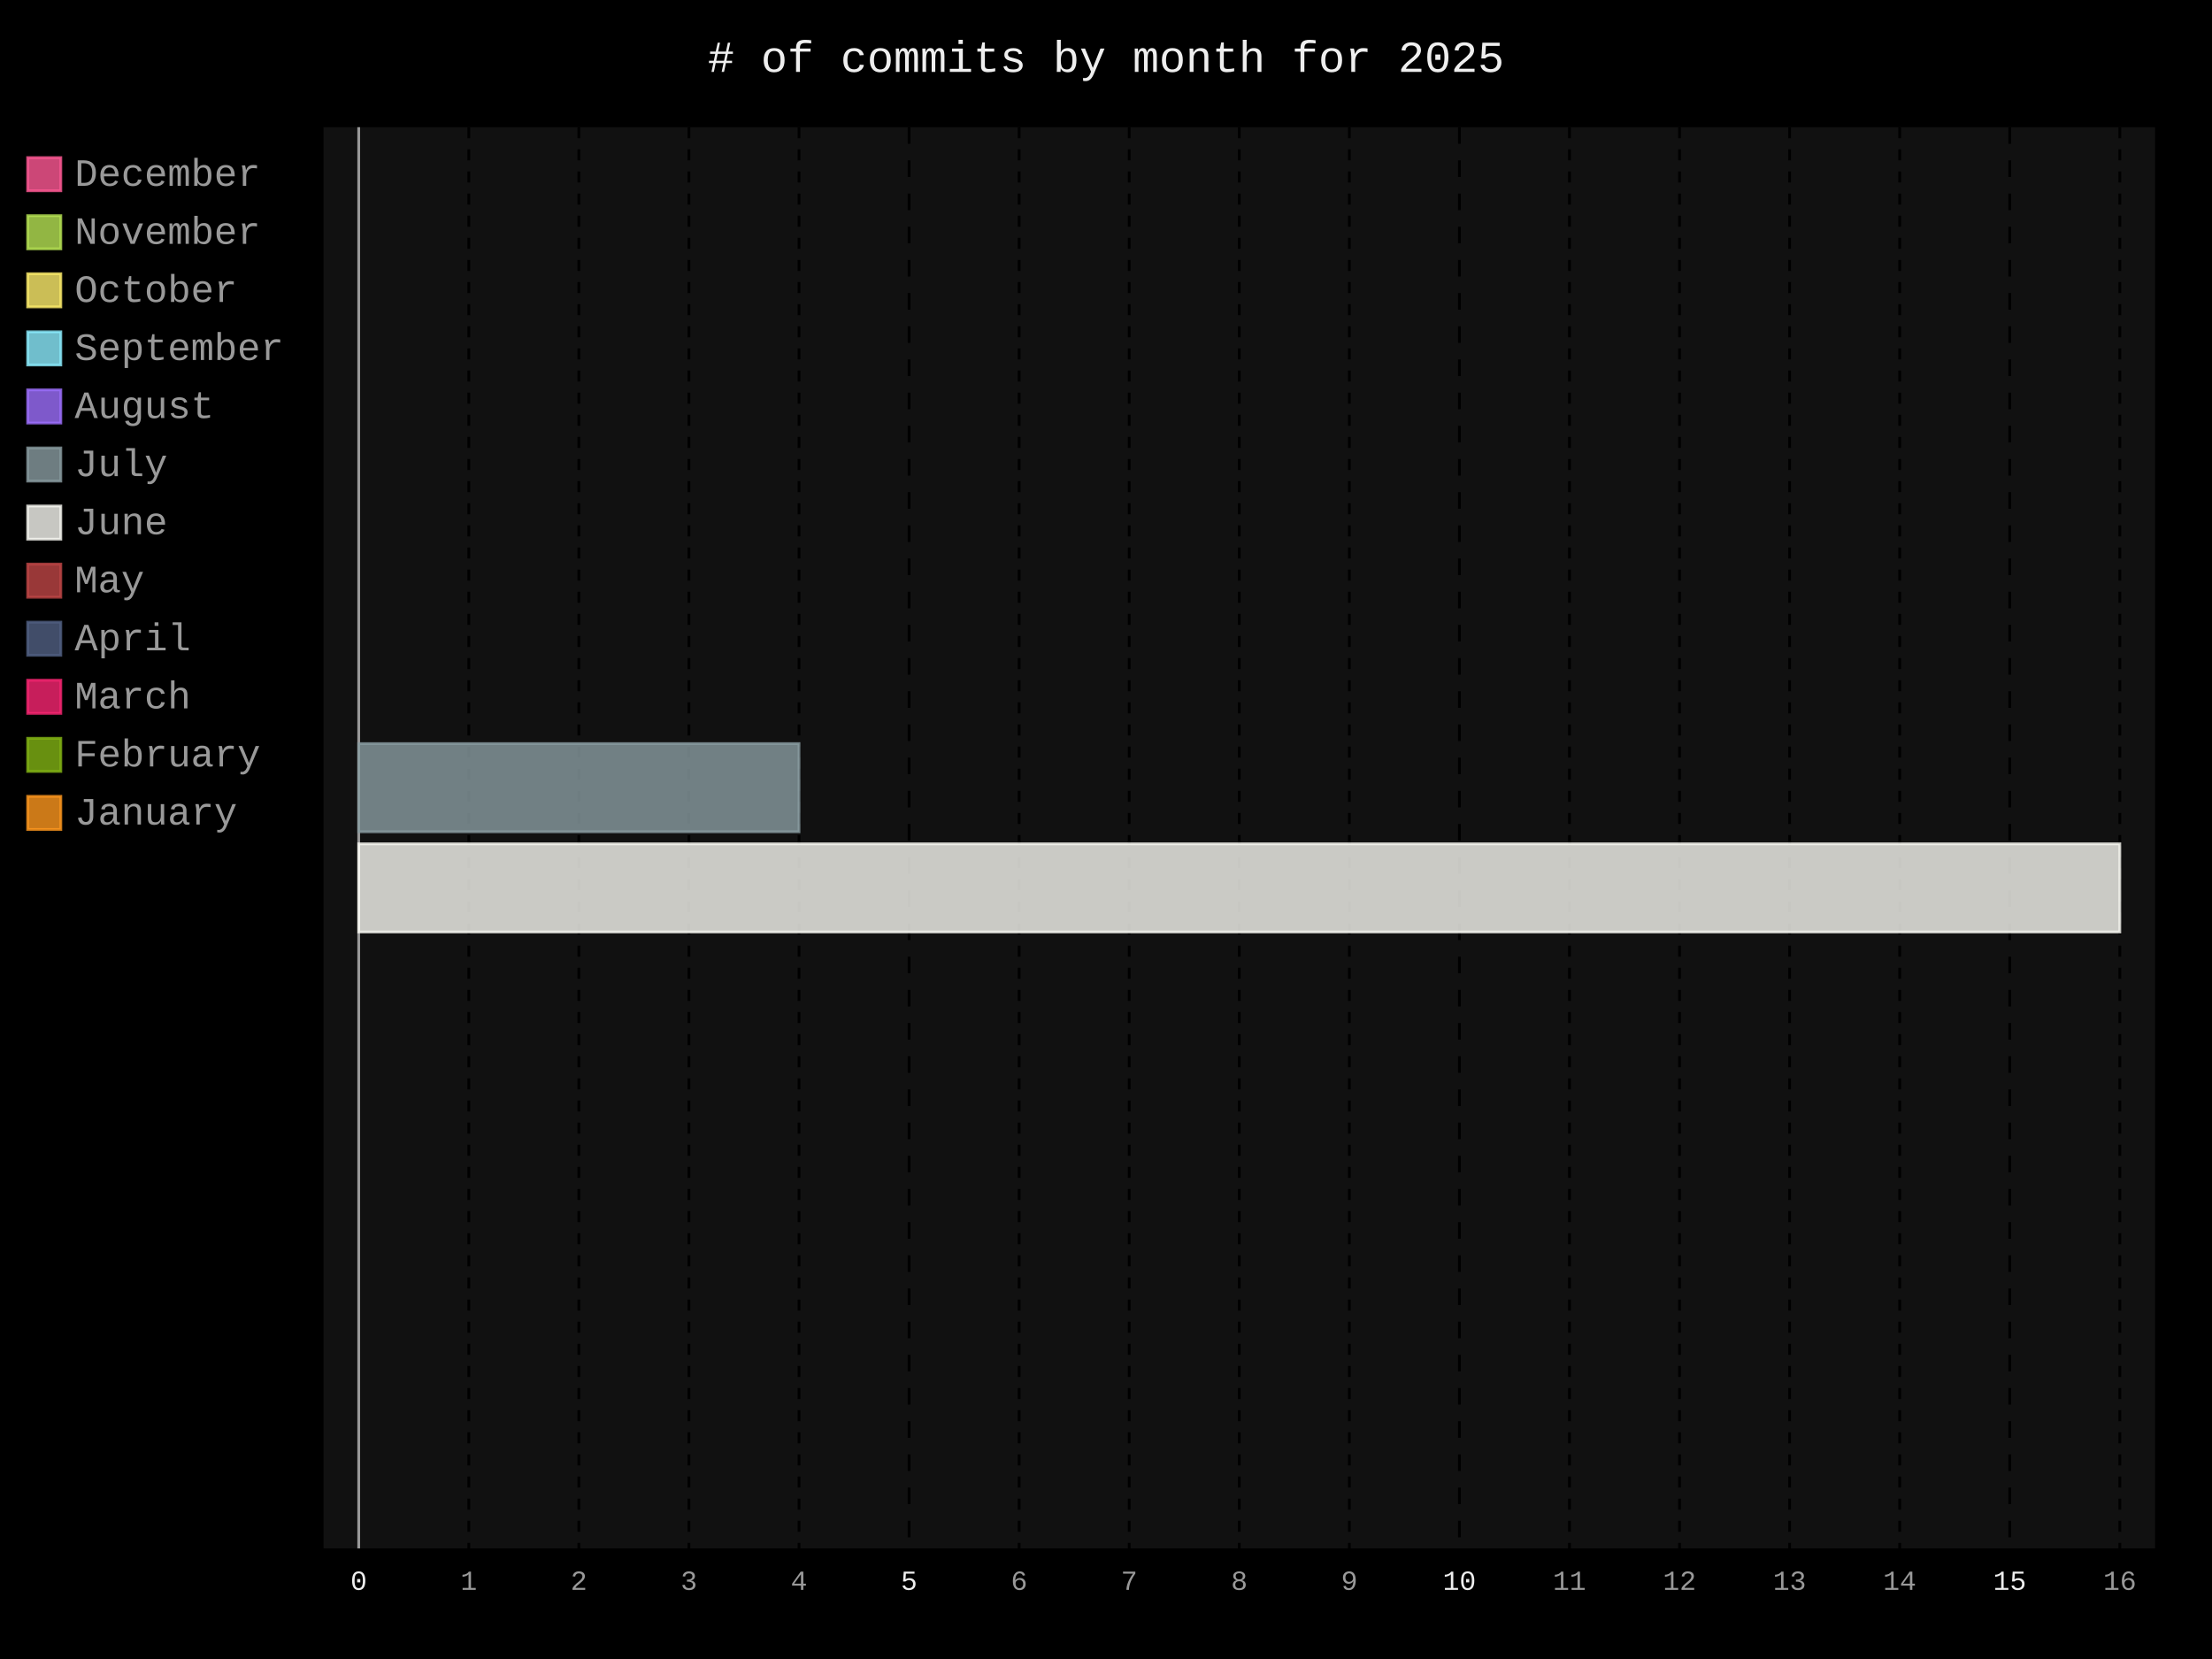
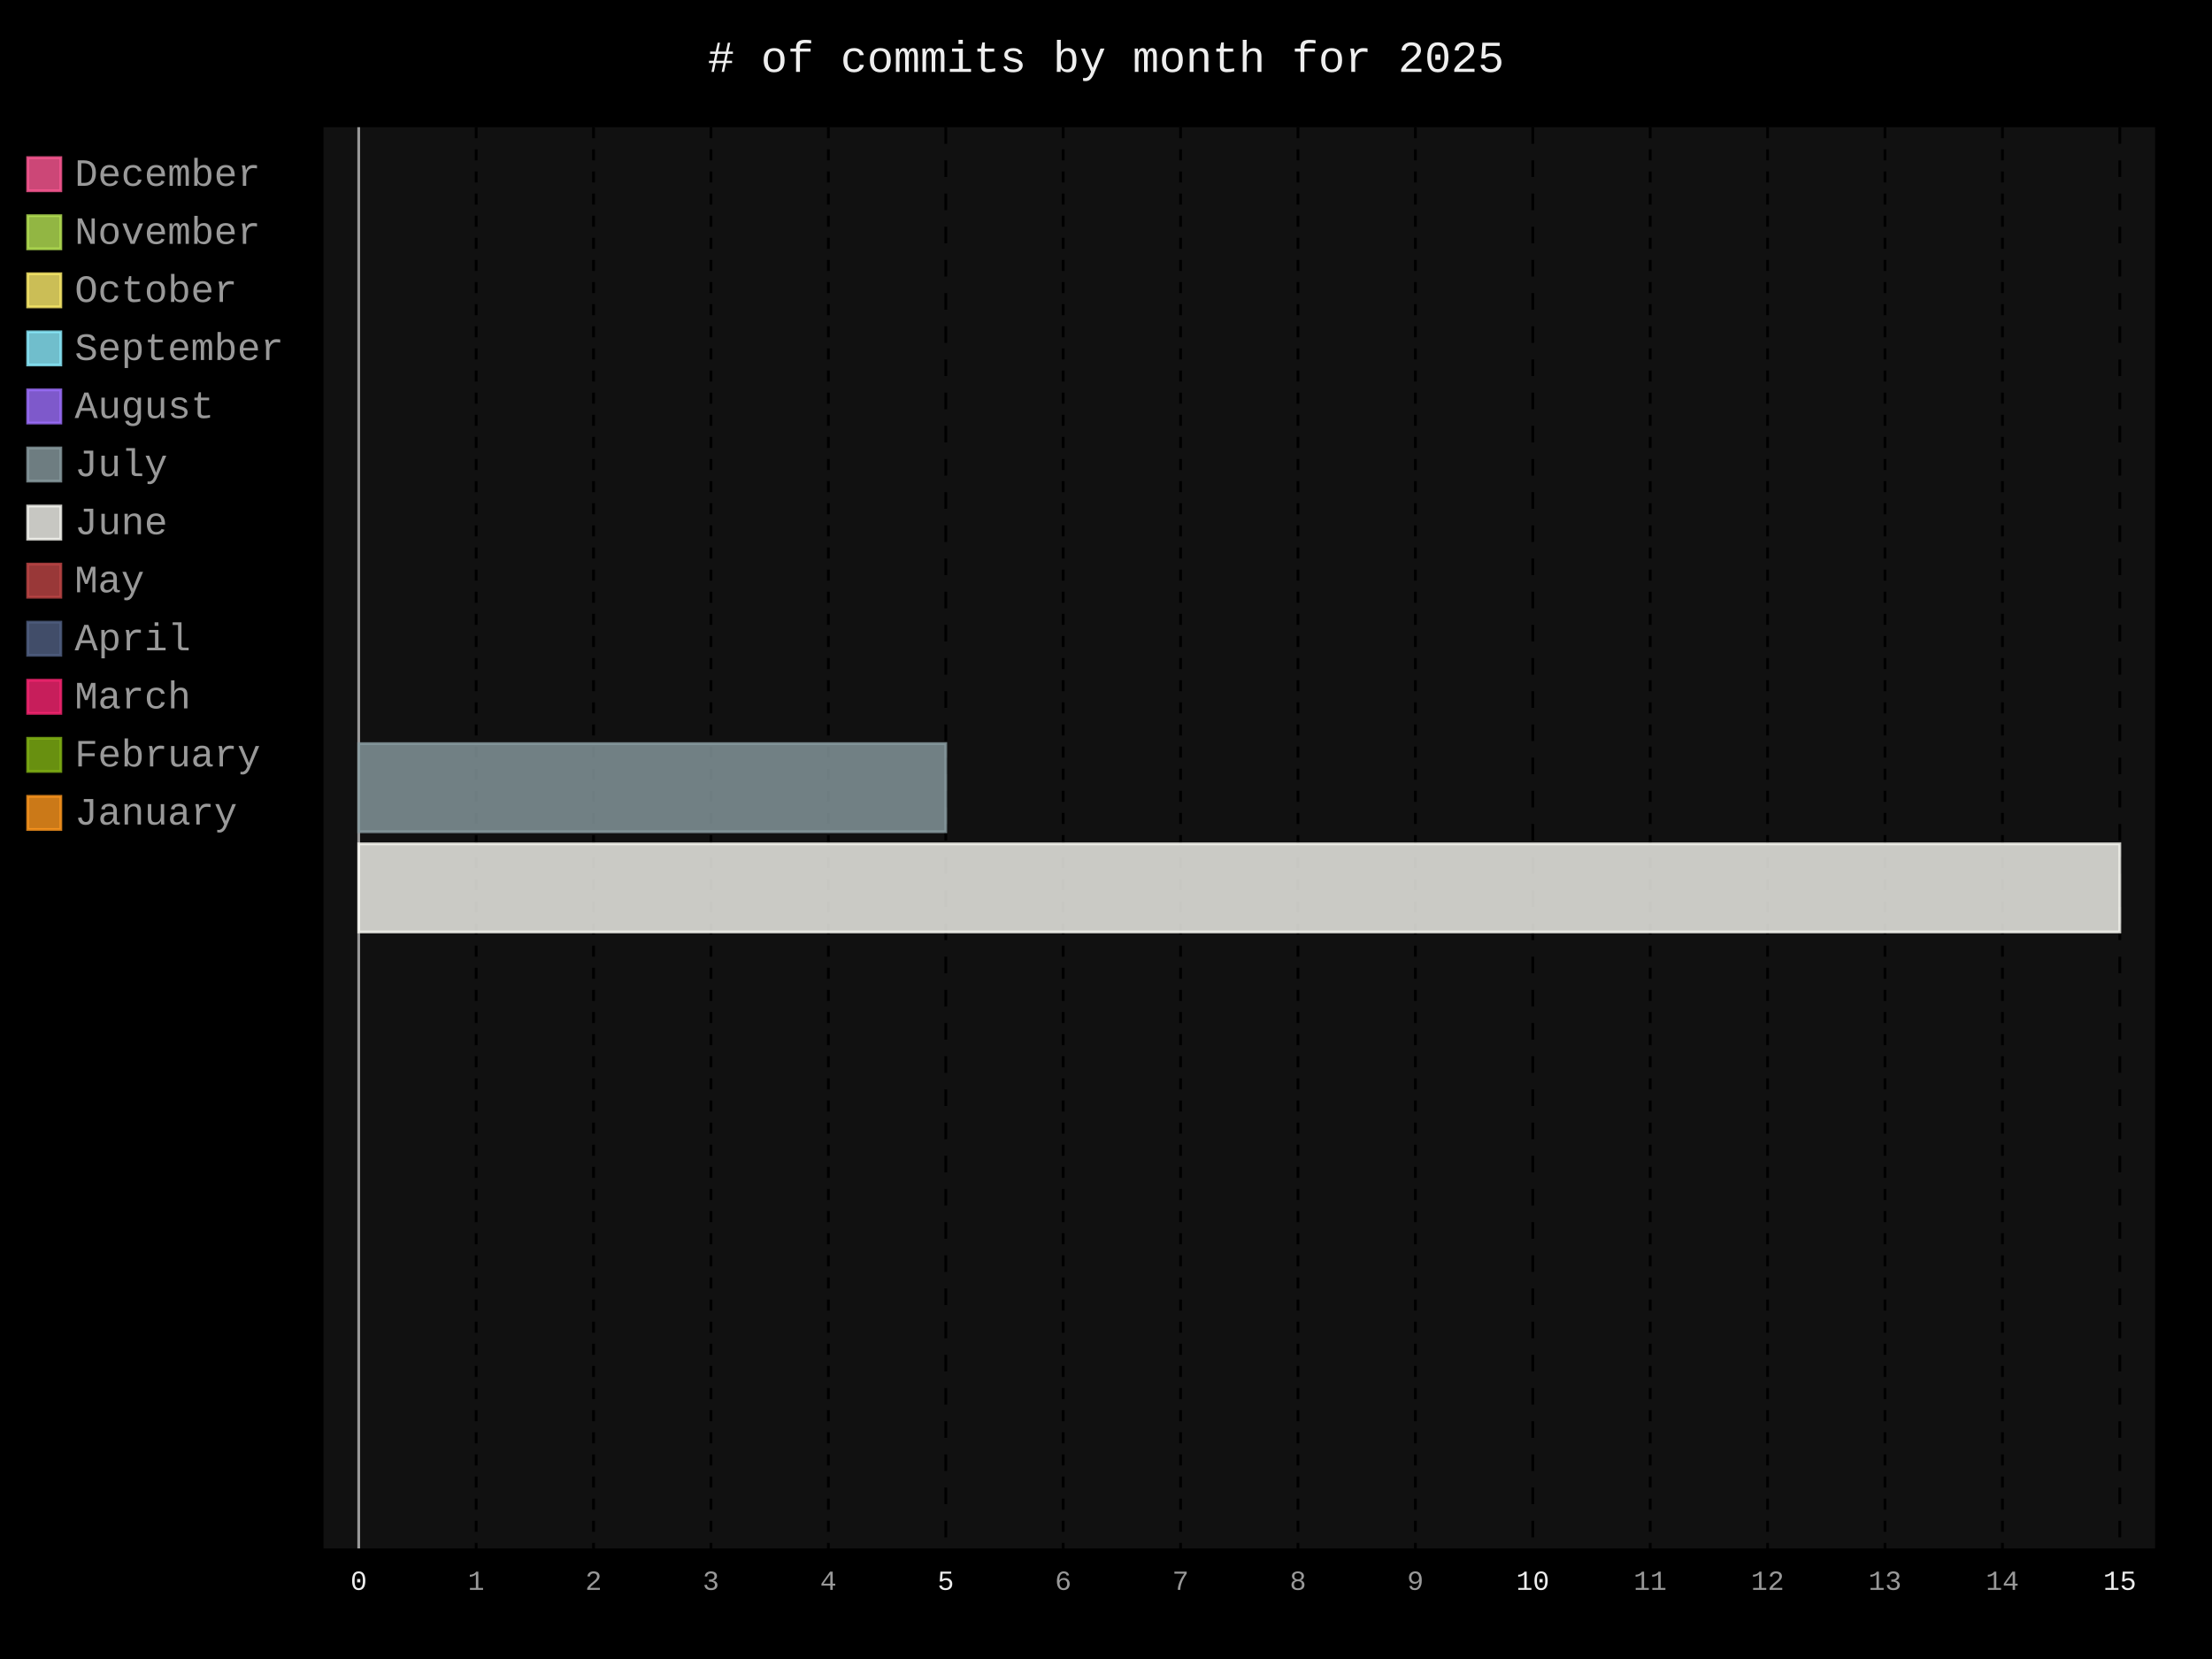
- <svg xmlns="http://www.w3.org/2000/svg" id="chart-3bc01453-2972-441e-bc86-f0f70f1579f7" class="pygal-chart" viewBox="0 0 800 600">
+ <svg xmlns="http://www.w3.org/2000/svg" id="chart-01e55a0f-a50c-4c91-92d9-e889b535836d" class="pygal-chart" viewBox="0 0 800 600">
  <defs>
-     <style type="text/css">#chart-3bc01453-2972-441e-bc86-f0f70f1579f7{-webkit-user-select:none;-webkit-font-smoothing:antialiased;font-family:Consolas,"Liberation Mono",Menlo,Courier,monospace}#chart-3bc01453-2972-441e-bc86-f0f70f1579f7 .title{font-family:Consolas,"Liberation Mono",Menlo,Courier,monospace;font-size:16px}#chart-3bc01453-2972-441e-bc86-f0f70f1579f7 .legends .legend text{font-family:Consolas,"Liberation Mono",Menlo,Courier,monospace;font-size:14px}#chart-3bc01453-2972-441e-bc86-f0f70f1579f7 .axis text{font-family:Consolas,"Liberation Mono",Menlo,Courier,monospace;font-size:10px}#chart-3bc01453-2972-441e-bc86-f0f70f1579f7 .axis text.major{font-family:Consolas,"Liberation Mono",Menlo,Courier,monospace;font-size:10px}#chart-3bc01453-2972-441e-bc86-f0f70f1579f7 .text-overlay text.value{font-family:Consolas,"Liberation Mono",Menlo,Courier,monospace;font-size:16px}#chart-3bc01453-2972-441e-bc86-f0f70f1579f7 .text-overlay text.label{font-family:Consolas,"Liberation Mono",Menlo,Courier,monospace;font-size:10px}#chart-3bc01453-2972-441e-bc86-f0f70f1579f7 .tooltip{font-family:Consolas,"Liberation Mono",Menlo,Courier,monospace;font-size:14px}#chart-3bc01453-2972-441e-bc86-f0f70f1579f7 text.no_data{font-family:Consolas,"Liberation Mono",Menlo,Courier,monospace;font-size:64px}
- #chart-3bc01453-2972-441e-bc86-f0f70f1579f7{background-color:black}#chart-3bc01453-2972-441e-bc86-f0f70f1579f7 path,#chart-3bc01453-2972-441e-bc86-f0f70f1579f7 line,#chart-3bc01453-2972-441e-bc86-f0f70f1579f7 rect,#chart-3bc01453-2972-441e-bc86-f0f70f1579f7 circle{-webkit-transition:250ms;-moz-transition:250ms;transition:250ms}#chart-3bc01453-2972-441e-bc86-f0f70f1579f7 .graph &gt; .background{fill:black}#chart-3bc01453-2972-441e-bc86-f0f70f1579f7 .plot &gt; .background{fill:#111}#chart-3bc01453-2972-441e-bc86-f0f70f1579f7 .graph{fill:#999}#chart-3bc01453-2972-441e-bc86-f0f70f1579f7 text.no_data{fill:#eee}#chart-3bc01453-2972-441e-bc86-f0f70f1579f7 .title{fill:#eee}#chart-3bc01453-2972-441e-bc86-f0f70f1579f7 .legends .legend text{fill:#999}#chart-3bc01453-2972-441e-bc86-f0f70f1579f7 .legends .legend:hover text{fill:#eee}#chart-3bc01453-2972-441e-bc86-f0f70f1579f7 .axis .line{stroke:#eee}#chart-3bc01453-2972-441e-bc86-f0f70f1579f7 .axis .guide.line{stroke:#555}#chart-3bc01453-2972-441e-bc86-f0f70f1579f7 .axis .major.line{stroke:#999}#chart-3bc01453-2972-441e-bc86-f0f70f1579f7 .axis text.major{fill:#eee}#chart-3bc01453-2972-441e-bc86-f0f70f1579f7 .axis.y .guides:hover .guide.line,#chart-3bc01453-2972-441e-bc86-f0f70f1579f7 .line-graph .axis.x .guides:hover .guide.line,#chart-3bc01453-2972-441e-bc86-f0f70f1579f7 .stackedline-graph .axis.x .guides:hover .guide.line,#chart-3bc01453-2972-441e-bc86-f0f70f1579f7 .xy-graph .axis.x .guides:hover .guide.line{stroke:#eee}#chart-3bc01453-2972-441e-bc86-f0f70f1579f7 .axis .guides:hover text{fill:#eee}#chart-3bc01453-2972-441e-bc86-f0f70f1579f7 .reactive{fill-opacity:.8;stroke-opacity:.8;stroke-width:1}#chart-3bc01453-2972-441e-bc86-f0f70f1579f7 .ci{stroke:#999}#chart-3bc01453-2972-441e-bc86-f0f70f1579f7 .reactive.active,#chart-3bc01453-2972-441e-bc86-f0f70f1579f7 .active .reactive{fill-opacity:.4;stroke-opacity:.9;stroke-width:4}#chart-3bc01453-2972-441e-bc86-f0f70f1579f7 .ci .reactive.active{stroke-width:1.5}#chart-3bc01453-2972-441e-bc86-f0f70f1579f7 .series text{fill:#eee}#chart-3bc01453-2972-441e-bc86-f0f70f1579f7 .tooltip rect{fill:#111;stroke:#eee;-webkit-transition:opacity 250ms;-moz-transition:opacity 250ms;transition:opacity 250ms}#chart-3bc01453-2972-441e-bc86-f0f70f1579f7 .tooltip .label{fill:#999}#chart-3bc01453-2972-441e-bc86-f0f70f1579f7 .tooltip .label{fill:#999}#chart-3bc01453-2972-441e-bc86-f0f70f1579f7 .tooltip .legend{font-size:.8em;fill:#555}#chart-3bc01453-2972-441e-bc86-f0f70f1579f7 .tooltip .x_label{font-size:.6em;fill:#eee}#chart-3bc01453-2972-441e-bc86-f0f70f1579f7 .tooltip .xlink{font-size:.5em;text-decoration:underline}#chart-3bc01453-2972-441e-bc86-f0f70f1579f7 .tooltip .value{font-size:1.5em}#chart-3bc01453-2972-441e-bc86-f0f70f1579f7 .bound{font-size:.5em}#chart-3bc01453-2972-441e-bc86-f0f70f1579f7 .max-value{font-size:.75em;fill:#555}#chart-3bc01453-2972-441e-bc86-f0f70f1579f7 .map-element{fill:#111;stroke:#555 !important}#chart-3bc01453-2972-441e-bc86-f0f70f1579f7 .map-element .reactive{fill-opacity:inherit;stroke-opacity:inherit}#chart-3bc01453-2972-441e-bc86-f0f70f1579f7 .color-0,#chart-3bc01453-2972-441e-bc86-f0f70f1579f7 .color-0 a:visited{stroke:#ff5995;fill:#ff5995}#chart-3bc01453-2972-441e-bc86-f0f70f1579f7 .color-1,#chart-3bc01453-2972-441e-bc86-f0f70f1579f7 .color-1 a:visited{stroke:#b6e354;fill:#b6e354}#chart-3bc01453-2972-441e-bc86-f0f70f1579f7 .color-2,#chart-3bc01453-2972-441e-bc86-f0f70f1579f7 .color-2 a:visited{stroke:#feed6c;fill:#feed6c}#chart-3bc01453-2972-441e-bc86-f0f70f1579f7 .color-3,#chart-3bc01453-2972-441e-bc86-f0f70f1579f7 .color-3 a:visited{stroke:#8cedff;fill:#8cedff}#chart-3bc01453-2972-441e-bc86-f0f70f1579f7 .color-4,#chart-3bc01453-2972-441e-bc86-f0f70f1579f7 .color-4 a:visited{stroke:#9e6ffe;fill:#9e6ffe}#chart-3bc01453-2972-441e-bc86-f0f70f1579f7 .color-5,#chart-3bc01453-2972-441e-bc86-f0f70f1579f7 .color-5 a:visited{stroke:#899ca1;fill:#899ca1}#chart-3bc01453-2972-441e-bc86-f0f70f1579f7 .color-6,#chart-3bc01453-2972-441e-bc86-f0f70f1579f7 .color-6 a:visited{stroke:#f8f8f2;fill:#f8f8f2}#chart-3bc01453-2972-441e-bc86-f0f70f1579f7 .color-7,#chart-3bc01453-2972-441e-bc86-f0f70f1579f7 .color-7 a:visited{stroke:#bf4646;fill:#bf4646}#chart-3bc01453-2972-441e-bc86-f0f70f1579f7 .color-8,#chart-3bc01453-2972-441e-bc86-f0f70f1579f7 .color-8 a:visited{stroke:#516083;fill:#516083}#chart-3bc01453-2972-441e-bc86-f0f70f1579f7 .color-9,#chart-3bc01453-2972-441e-bc86-f0f70f1579f7 .color-9 a:visited{stroke:#f92672;fill:#f92672}#chart-3bc01453-2972-441e-bc86-f0f70f1579f7 .color-10,#chart-3bc01453-2972-441e-bc86-f0f70f1579f7 .color-10 a:visited{stroke:#82b414;fill:#82b414}#chart-3bc01453-2972-441e-bc86-f0f70f1579f7 .color-11,#chart-3bc01453-2972-441e-bc86-f0f70f1579f7 .color-11 a:visited{stroke:#fd971f;fill:#fd971f}#chart-3bc01453-2972-441e-bc86-f0f70f1579f7 .text-overlay .color-0 text{fill:black}#chart-3bc01453-2972-441e-bc86-f0f70f1579f7 .text-overlay .color-1 text{fill:black}#chart-3bc01453-2972-441e-bc86-f0f70f1579f7 .text-overlay .color-2 text{fill:black}#chart-3bc01453-2972-441e-bc86-f0f70f1579f7 .text-overlay .color-3 text{fill:black}#chart-3bc01453-2972-441e-bc86-f0f70f1579f7 .text-overlay .color-4 text{fill:black}#chart-3bc01453-2972-441e-bc86-f0f70f1579f7 .text-overlay .color-5 text{fill:black}#chart-3bc01453-2972-441e-bc86-f0f70f1579f7 .text-overlay .color-6 text{fill:black}#chart-3bc01453-2972-441e-bc86-f0f70f1579f7 .text-overlay .color-7 text{fill:black}#chart-3bc01453-2972-441e-bc86-f0f70f1579f7 .text-overlay .color-8 text{fill:black}#chart-3bc01453-2972-441e-bc86-f0f70f1579f7 .text-overlay .color-9 text{fill:black}#chart-3bc01453-2972-441e-bc86-f0f70f1579f7 .text-overlay .color-10 text{fill:black}#chart-3bc01453-2972-441e-bc86-f0f70f1579f7 .text-overlay .color-11 text{fill:black}
- #chart-3bc01453-2972-441e-bc86-f0f70f1579f7 text.no_data{text-anchor:middle}#chart-3bc01453-2972-441e-bc86-f0f70f1579f7 .guide.line{fill:none}#chart-3bc01453-2972-441e-bc86-f0f70f1579f7 .centered{text-anchor:middle}#chart-3bc01453-2972-441e-bc86-f0f70f1579f7 .title{text-anchor:middle}#chart-3bc01453-2972-441e-bc86-f0f70f1579f7 .legends .legend text{fill-opacity:1}#chart-3bc01453-2972-441e-bc86-f0f70f1579f7 .axis.x text{text-anchor:middle}#chart-3bc01453-2972-441e-bc86-f0f70f1579f7 .axis.x:not(.web) text[transform]{text-anchor:start}#chart-3bc01453-2972-441e-bc86-f0f70f1579f7 .axis.x:not(.web) text[transform].backwards{text-anchor:end}#chart-3bc01453-2972-441e-bc86-f0f70f1579f7 .axis.y text{text-anchor:end}#chart-3bc01453-2972-441e-bc86-f0f70f1579f7 .axis.y text[transform].backwards{text-anchor:start}#chart-3bc01453-2972-441e-bc86-f0f70f1579f7 .axis.y2 text{text-anchor:start}#chart-3bc01453-2972-441e-bc86-f0f70f1579f7 .axis.y2 text[transform].backwards{text-anchor:end}#chart-3bc01453-2972-441e-bc86-f0f70f1579f7 .axis .guide.line{stroke-dasharray:4,4;stroke:black}#chart-3bc01453-2972-441e-bc86-f0f70f1579f7 .axis .major.guide.line{stroke-dasharray:6,6;stroke:black}#chart-3bc01453-2972-441e-bc86-f0f70f1579f7 .horizontal .axis.y .guide.line,#chart-3bc01453-2972-441e-bc86-f0f70f1579f7 .horizontal .axis.y2 .guide.line,#chart-3bc01453-2972-441e-bc86-f0f70f1579f7 .vertical .axis.x .guide.line{opacity:0}#chart-3bc01453-2972-441e-bc86-f0f70f1579f7 .horizontal .axis.always_show .guide.line,#chart-3bc01453-2972-441e-bc86-f0f70f1579f7 .vertical .axis.always_show .guide.line{opacity:1 !important}#chart-3bc01453-2972-441e-bc86-f0f70f1579f7 .axis.y .guides:hover .guide.line,#chart-3bc01453-2972-441e-bc86-f0f70f1579f7 .axis.y2 .guides:hover .guide.line,#chart-3bc01453-2972-441e-bc86-f0f70f1579f7 .axis.x .guides:hover .guide.line{opacity:1}#chart-3bc01453-2972-441e-bc86-f0f70f1579f7 .axis .guides:hover text{opacity:1}#chart-3bc01453-2972-441e-bc86-f0f70f1579f7 .nofill{fill:none}#chart-3bc01453-2972-441e-bc86-f0f70f1579f7 .subtle-fill{fill-opacity:.2}#chart-3bc01453-2972-441e-bc86-f0f70f1579f7 .dot{stroke-width:1px;fill-opacity:1;stroke-opacity:1}#chart-3bc01453-2972-441e-bc86-f0f70f1579f7 .dot.active{stroke-width:5px}#chart-3bc01453-2972-441e-bc86-f0f70f1579f7 .dot.negative{fill:transparent}#chart-3bc01453-2972-441e-bc86-f0f70f1579f7 text,#chart-3bc01453-2972-441e-bc86-f0f70f1579f7 tspan{stroke:none !important}#chart-3bc01453-2972-441e-bc86-f0f70f1579f7 .series text.active{opacity:1}#chart-3bc01453-2972-441e-bc86-f0f70f1579f7 .tooltip rect{fill-opacity:.95;stroke-width:.5}#chart-3bc01453-2972-441e-bc86-f0f70f1579f7 .tooltip text{fill-opacity:1}#chart-3bc01453-2972-441e-bc86-f0f70f1579f7 .showable{visibility:hidden}#chart-3bc01453-2972-441e-bc86-f0f70f1579f7 .showable.shown{visibility:visible}#chart-3bc01453-2972-441e-bc86-f0f70f1579f7 .gauge-background{fill:rgba(229,229,229,1);stroke:none}#chart-3bc01453-2972-441e-bc86-f0f70f1579f7 .bg-lines{stroke:black;stroke-width:2px}</style>
+     <style type="text/css">#chart-01e55a0f-a50c-4c91-92d9-e889b535836d{-webkit-user-select:none;-webkit-font-smoothing:antialiased;font-family:Consolas,"Liberation Mono",Menlo,Courier,monospace}#chart-01e55a0f-a50c-4c91-92d9-e889b535836d .title{font-family:Consolas,"Liberation Mono",Menlo,Courier,monospace;font-size:16px}#chart-01e55a0f-a50c-4c91-92d9-e889b535836d .legends .legend text{font-family:Consolas,"Liberation Mono",Menlo,Courier,monospace;font-size:14px}#chart-01e55a0f-a50c-4c91-92d9-e889b535836d .axis text{font-family:Consolas,"Liberation Mono",Menlo,Courier,monospace;font-size:10px}#chart-01e55a0f-a50c-4c91-92d9-e889b535836d .axis text.major{font-family:Consolas,"Liberation Mono",Menlo,Courier,monospace;font-size:10px}#chart-01e55a0f-a50c-4c91-92d9-e889b535836d .text-overlay text.value{font-family:Consolas,"Liberation Mono",Menlo,Courier,monospace;font-size:16px}#chart-01e55a0f-a50c-4c91-92d9-e889b535836d .text-overlay text.label{font-family:Consolas,"Liberation Mono",Menlo,Courier,monospace;font-size:10px}#chart-01e55a0f-a50c-4c91-92d9-e889b535836d .tooltip{font-family:Consolas,"Liberation Mono",Menlo,Courier,monospace;font-size:14px}#chart-01e55a0f-a50c-4c91-92d9-e889b535836d text.no_data{font-family:Consolas,"Liberation Mono",Menlo,Courier,monospace;font-size:64px}
+ #chart-01e55a0f-a50c-4c91-92d9-e889b535836d{background-color:black}#chart-01e55a0f-a50c-4c91-92d9-e889b535836d path,#chart-01e55a0f-a50c-4c91-92d9-e889b535836d line,#chart-01e55a0f-a50c-4c91-92d9-e889b535836d rect,#chart-01e55a0f-a50c-4c91-92d9-e889b535836d circle{-webkit-transition:250ms;-moz-transition:250ms;transition:250ms}#chart-01e55a0f-a50c-4c91-92d9-e889b535836d .graph &gt; .background{fill:black}#chart-01e55a0f-a50c-4c91-92d9-e889b535836d .plot &gt; .background{fill:#111}#chart-01e55a0f-a50c-4c91-92d9-e889b535836d .graph{fill:#999}#chart-01e55a0f-a50c-4c91-92d9-e889b535836d text.no_data{fill:#eee}#chart-01e55a0f-a50c-4c91-92d9-e889b535836d .title{fill:#eee}#chart-01e55a0f-a50c-4c91-92d9-e889b535836d .legends .legend text{fill:#999}#chart-01e55a0f-a50c-4c91-92d9-e889b535836d .legends .legend:hover text{fill:#eee}#chart-01e55a0f-a50c-4c91-92d9-e889b535836d .axis .line{stroke:#eee}#chart-01e55a0f-a50c-4c91-92d9-e889b535836d .axis .guide.line{stroke:#555}#chart-01e55a0f-a50c-4c91-92d9-e889b535836d .axis .major.line{stroke:#999}#chart-01e55a0f-a50c-4c91-92d9-e889b535836d .axis text.major{fill:#eee}#chart-01e55a0f-a50c-4c91-92d9-e889b535836d .axis.y .guides:hover .guide.line,#chart-01e55a0f-a50c-4c91-92d9-e889b535836d .line-graph .axis.x .guides:hover .guide.line,#chart-01e55a0f-a50c-4c91-92d9-e889b535836d .stackedline-graph .axis.x .guides:hover .guide.line,#chart-01e55a0f-a50c-4c91-92d9-e889b535836d .xy-graph .axis.x .guides:hover .guide.line{stroke:#eee}#chart-01e55a0f-a50c-4c91-92d9-e889b535836d .axis .guides:hover text{fill:#eee}#chart-01e55a0f-a50c-4c91-92d9-e889b535836d .reactive{fill-opacity:.8;stroke-opacity:.8;stroke-width:1}#chart-01e55a0f-a50c-4c91-92d9-e889b535836d .ci{stroke:#999}#chart-01e55a0f-a50c-4c91-92d9-e889b535836d .reactive.active,#chart-01e55a0f-a50c-4c91-92d9-e889b535836d .active .reactive{fill-opacity:.4;stroke-opacity:.9;stroke-width:4}#chart-01e55a0f-a50c-4c91-92d9-e889b535836d .ci .reactive.active{stroke-width:1.5}#chart-01e55a0f-a50c-4c91-92d9-e889b535836d .series text{fill:#eee}#chart-01e55a0f-a50c-4c91-92d9-e889b535836d .tooltip rect{fill:#111;stroke:#eee;-webkit-transition:opacity 250ms;-moz-transition:opacity 250ms;transition:opacity 250ms}#chart-01e55a0f-a50c-4c91-92d9-e889b535836d .tooltip .label{fill:#999}#chart-01e55a0f-a50c-4c91-92d9-e889b535836d .tooltip .label{fill:#999}#chart-01e55a0f-a50c-4c91-92d9-e889b535836d .tooltip .legend{font-size:.8em;fill:#555}#chart-01e55a0f-a50c-4c91-92d9-e889b535836d .tooltip .x_label{font-size:.6em;fill:#eee}#chart-01e55a0f-a50c-4c91-92d9-e889b535836d .tooltip .xlink{font-size:.5em;text-decoration:underline}#chart-01e55a0f-a50c-4c91-92d9-e889b535836d .tooltip .value{font-size:1.5em}#chart-01e55a0f-a50c-4c91-92d9-e889b535836d .bound{font-size:.5em}#chart-01e55a0f-a50c-4c91-92d9-e889b535836d .max-value{font-size:.75em;fill:#555}#chart-01e55a0f-a50c-4c91-92d9-e889b535836d .map-element{fill:#111;stroke:#555 !important}#chart-01e55a0f-a50c-4c91-92d9-e889b535836d .map-element .reactive{fill-opacity:inherit;stroke-opacity:inherit}#chart-01e55a0f-a50c-4c91-92d9-e889b535836d .color-0,#chart-01e55a0f-a50c-4c91-92d9-e889b535836d .color-0 a:visited{stroke:#ff5995;fill:#ff5995}#chart-01e55a0f-a50c-4c91-92d9-e889b535836d .color-1,#chart-01e55a0f-a50c-4c91-92d9-e889b535836d .color-1 a:visited{stroke:#b6e354;fill:#b6e354}#chart-01e55a0f-a50c-4c91-92d9-e889b535836d .color-2,#chart-01e55a0f-a50c-4c91-92d9-e889b535836d .color-2 a:visited{stroke:#feed6c;fill:#feed6c}#chart-01e55a0f-a50c-4c91-92d9-e889b535836d .color-3,#chart-01e55a0f-a50c-4c91-92d9-e889b535836d .color-3 a:visited{stroke:#8cedff;fill:#8cedff}#chart-01e55a0f-a50c-4c91-92d9-e889b535836d .color-4,#chart-01e55a0f-a50c-4c91-92d9-e889b535836d .color-4 a:visited{stroke:#9e6ffe;fill:#9e6ffe}#chart-01e55a0f-a50c-4c91-92d9-e889b535836d .color-5,#chart-01e55a0f-a50c-4c91-92d9-e889b535836d .color-5 a:visited{stroke:#899ca1;fill:#899ca1}#chart-01e55a0f-a50c-4c91-92d9-e889b535836d .color-6,#chart-01e55a0f-a50c-4c91-92d9-e889b535836d .color-6 a:visited{stroke:#f8f8f2;fill:#f8f8f2}#chart-01e55a0f-a50c-4c91-92d9-e889b535836d .color-7,#chart-01e55a0f-a50c-4c91-92d9-e889b535836d .color-7 a:visited{stroke:#bf4646;fill:#bf4646}#chart-01e55a0f-a50c-4c91-92d9-e889b535836d .color-8,#chart-01e55a0f-a50c-4c91-92d9-e889b535836d .color-8 a:visited{stroke:#516083;fill:#516083}#chart-01e55a0f-a50c-4c91-92d9-e889b535836d .color-9,#chart-01e55a0f-a50c-4c91-92d9-e889b535836d .color-9 a:visited{stroke:#f92672;fill:#f92672}#chart-01e55a0f-a50c-4c91-92d9-e889b535836d .color-10,#chart-01e55a0f-a50c-4c91-92d9-e889b535836d .color-10 a:visited{stroke:#82b414;fill:#82b414}#chart-01e55a0f-a50c-4c91-92d9-e889b535836d .color-11,#chart-01e55a0f-a50c-4c91-92d9-e889b535836d .color-11 a:visited{stroke:#fd971f;fill:#fd971f}#chart-01e55a0f-a50c-4c91-92d9-e889b535836d .text-overlay .color-0 text{fill:black}#chart-01e55a0f-a50c-4c91-92d9-e889b535836d .text-overlay .color-1 text{fill:black}#chart-01e55a0f-a50c-4c91-92d9-e889b535836d .text-overlay .color-2 text{fill:black}#chart-01e55a0f-a50c-4c91-92d9-e889b535836d .text-overlay .color-3 text{fill:black}#chart-01e55a0f-a50c-4c91-92d9-e889b535836d .text-overlay .color-4 text{fill:black}#chart-01e55a0f-a50c-4c91-92d9-e889b535836d .text-overlay .color-5 text{fill:black}#chart-01e55a0f-a50c-4c91-92d9-e889b535836d .text-overlay .color-6 text{fill:black}#chart-01e55a0f-a50c-4c91-92d9-e889b535836d .text-overlay .color-7 text{fill:black}#chart-01e55a0f-a50c-4c91-92d9-e889b535836d .text-overlay .color-8 text{fill:black}#chart-01e55a0f-a50c-4c91-92d9-e889b535836d .text-overlay .color-9 text{fill:black}#chart-01e55a0f-a50c-4c91-92d9-e889b535836d .text-overlay .color-10 text{fill:black}#chart-01e55a0f-a50c-4c91-92d9-e889b535836d .text-overlay .color-11 text{fill:black}
+ #chart-01e55a0f-a50c-4c91-92d9-e889b535836d text.no_data{text-anchor:middle}#chart-01e55a0f-a50c-4c91-92d9-e889b535836d .guide.line{fill:none}#chart-01e55a0f-a50c-4c91-92d9-e889b535836d .centered{text-anchor:middle}#chart-01e55a0f-a50c-4c91-92d9-e889b535836d .title{text-anchor:middle}#chart-01e55a0f-a50c-4c91-92d9-e889b535836d .legends .legend text{fill-opacity:1}#chart-01e55a0f-a50c-4c91-92d9-e889b535836d .axis.x text{text-anchor:middle}#chart-01e55a0f-a50c-4c91-92d9-e889b535836d .axis.x:not(.web) text[transform]{text-anchor:start}#chart-01e55a0f-a50c-4c91-92d9-e889b535836d .axis.x:not(.web) text[transform].backwards{text-anchor:end}#chart-01e55a0f-a50c-4c91-92d9-e889b535836d .axis.y text{text-anchor:end}#chart-01e55a0f-a50c-4c91-92d9-e889b535836d .axis.y text[transform].backwards{text-anchor:start}#chart-01e55a0f-a50c-4c91-92d9-e889b535836d .axis.y2 text{text-anchor:start}#chart-01e55a0f-a50c-4c91-92d9-e889b535836d .axis.y2 text[transform].backwards{text-anchor:end}#chart-01e55a0f-a50c-4c91-92d9-e889b535836d .axis .guide.line{stroke-dasharray:4,4;stroke:black}#chart-01e55a0f-a50c-4c91-92d9-e889b535836d .axis .major.guide.line{stroke-dasharray:6,6;stroke:black}#chart-01e55a0f-a50c-4c91-92d9-e889b535836d .horizontal .axis.y .guide.line,#chart-01e55a0f-a50c-4c91-92d9-e889b535836d .horizontal .axis.y2 .guide.line,#chart-01e55a0f-a50c-4c91-92d9-e889b535836d .vertical .axis.x .guide.line{opacity:0}#chart-01e55a0f-a50c-4c91-92d9-e889b535836d .horizontal .axis.always_show .guide.line,#chart-01e55a0f-a50c-4c91-92d9-e889b535836d .vertical .axis.always_show .guide.line{opacity:1 !important}#chart-01e55a0f-a50c-4c91-92d9-e889b535836d .axis.y .guides:hover .guide.line,#chart-01e55a0f-a50c-4c91-92d9-e889b535836d .axis.y2 .guides:hover .guide.line,#chart-01e55a0f-a50c-4c91-92d9-e889b535836d .axis.x .guides:hover .guide.line{opacity:1}#chart-01e55a0f-a50c-4c91-92d9-e889b535836d .axis .guides:hover text{opacity:1}#chart-01e55a0f-a50c-4c91-92d9-e889b535836d .nofill{fill:none}#chart-01e55a0f-a50c-4c91-92d9-e889b535836d .subtle-fill{fill-opacity:.2}#chart-01e55a0f-a50c-4c91-92d9-e889b535836d .dot{stroke-width:1px;fill-opacity:1;stroke-opacity:1}#chart-01e55a0f-a50c-4c91-92d9-e889b535836d .dot.active{stroke-width:5px}#chart-01e55a0f-a50c-4c91-92d9-e889b535836d .dot.negative{fill:transparent}#chart-01e55a0f-a50c-4c91-92d9-e889b535836d text,#chart-01e55a0f-a50c-4c91-92d9-e889b535836d tspan{stroke:none !important}#chart-01e55a0f-a50c-4c91-92d9-e889b535836d .series text.active{opacity:1}#chart-01e55a0f-a50c-4c91-92d9-e889b535836d .tooltip rect{fill-opacity:.95;stroke-width:.5}#chart-01e55a0f-a50c-4c91-92d9-e889b535836d .tooltip text{fill-opacity:1}#chart-01e55a0f-a50c-4c91-92d9-e889b535836d .showable{visibility:hidden}#chart-01e55a0f-a50c-4c91-92d9-e889b535836d .showable.shown{visibility:visible}#chart-01e55a0f-a50c-4c91-92d9-e889b535836d .gauge-background{fill:rgba(229,229,229,1);stroke:none}#chart-01e55a0f-a50c-4c91-92d9-e889b535836d .bg-lines{stroke:black;stroke-width:2px}</style>
  </defs>
  <g class="graph horizontalbar-graph horizontal">
    <rect x="0" y="0" width="800" height="600" class="background" />
    <g transform="translate(117, 46)" class="plot">
      <rect x="0" y="0" width="662.4" height="514" class="background" />
      <g class="axis x always_show">
        <g class="guides">
          <path d="M12.738 0 v514" class="axis major line" />
          <text x="12.738" y="529.0" class="major">0</text>
        </g>
        <g class="guides">
-           <path d="M52.546 0 v514" class="guide line" />
-           <text x="52.546" y="529.0" class="">1</text>
-         </g>
-         <g class="guides">
-           <path d="M92.354 0 v514" class="guide line" />
-           <text x="92.354" y="529.0" class="">2</text>
-         </g>
-         <g class="guides">
-           <path d="M132.162 0 v514" class="guide line" />
-           <text x="132.162" y="529.0" class="">3</text>
-         </g>
-         <g class="guides">
-           <path d="M171.969 0 v514" class="guide line" />
-           <text x="171.969" y="529.0" class="">4</text>
-         </g>
-         <g class="guides">
-           <path d="M211.777 0 v514" class="major guide line" />
-           <text x="211.777" y="529.0" class="major">5</text>
-         </g>
-         <g class="guides">
-           <path d="M251.585 0 v514" class="guide line" />
-           <text x="251.585" y="529.0" class="">6</text>
-         </g>
-         <g class="guides">
-           <path d="M291.392 0 v514" class="guide line" />
-           <text x="291.392" y="529.0" class="">7</text>
-         </g>
-         <g class="guides">
-           <path d="M331.2 0 v514" class="guide line" />
-           <text x="331.2" y="529.0" class="">8</text>
-         </g>
-         <g class="guides">
-           <path d="M371.008 0 v514" class="guide line" />
-           <text x="371.008" y="529.0" class="">9</text>
-         </g>
-         <g class="guides">
-           <path d="M410.815 0 v514" class="major guide line" />
-           <text x="410.815" y="529.0" class="major">10</text>
-         </g>
-         <g class="guides">
-           <path d="M450.623 0 v514" class="guide line" />
-           <text x="450.623" y="529.0" class="">11</text>
-         </g>
-         <g class="guides">
-           <path d="M490.431 0 v514" class="guide line" />
-           <text x="490.431" y="529.0" class="">12</text>
-         </g>
-         <g class="guides">
-           <path d="M530.238 0 v514" class="guide line" />
-           <text x="530.238" y="529.0" class="">13</text>
-         </g>
-         <g class="guides">
-           <path d="M570.046 0 v514" class="guide line" />
-           <text x="570.046" y="529.0" class="">14</text>
-         </g>
-         <g class="guides">
-           <path d="M609.854 0 v514" class="major guide line" />
-           <text x="609.854" y="529.0" class="major">15</text>
-         </g>
-         <g class="guides">
-           <path d="M649.662 0 v514" class="guide line" />
-           <text x="649.662" y="529.0" class="">16</text>
+           <path d="M55.2 0 v514" class="guide line" />
+           <text x="55.2" y="529.0" class="">1</text>
+         </g>
+         <g class="guides">
+           <path d="M97.662 0 v514" class="guide line" />
+           <text x="97.662" y="529.0" class="">2</text>
+         </g>
+         <g class="guides">
+           <path d="M140.123 0 v514" class="guide line" />
+           <text x="140.123" y="529.0" class="">3</text>
+         </g>
+         <g class="guides">
+           <path d="M182.585 0 v514" class="guide line" />
+           <text x="182.585" y="529.0" class="">4</text>
+         </g>
+         <g class="guides">
+           <path d="M225.046 0 v514" class="major guide line" />
+           <text x="225.046" y="529.0" class="major">5</text>
+         </g>
+         <g class="guides">
+           <path d="M267.508 0 v514" class="guide line" />
+           <text x="267.508" y="529.0" class="">6</text>
+         </g>
+         <g class="guides">
+           <path d="M309.969 0 v514" class="guide line" />
+           <text x="309.969" y="529.0" class="">7</text>
+         </g>
+         <g class="guides">
+           <path d="M352.431 0 v514" class="guide line" />
+           <text x="352.431" y="529.0" class="">8</text>
+         </g>
+         <g class="guides">
+           <path d="M394.892 0 v514" class="guide line" />
+           <text x="394.892" y="529.0" class="">9</text>
+         </g>
+         <g class="guides">
+           <path d="M437.354 0 v514" class="major guide line" />
+           <text x="437.354" y="529.0" class="major">10</text>
+         </g>
+         <g class="guides">
+           <path d="M479.815 0 v514" class="guide line" />
+           <text x="479.815" y="529.0" class="">11</text>
+         </g>
+         <g class="guides">
+           <path d="M522.277 0 v514" class="guide line" />
+           <text x="522.277" y="529.0" class="">12</text>
+         </g>
+         <g class="guides">
+           <path d="M564.738 0 v514" class="guide line" />
+           <text x="564.738" y="529.0" class="">13</text>
+         </g>
+         <g class="guides">
+           <path d="M607.2 0 v514" class="guide line" />
+           <text x="607.2" y="529.0" class="">14</text>
+         </g>
+         <g class="guides">
+           <path d="M649.662 0 v514" class="major guide line" />
+           <text x="649.662" y="529.0" class="major">15</text>
        </g>
      </g>
      <g class="series serie-11 color-11">
        <g class="bars">
          <g class="bar">
            <rect x="12.738" y="440.393" rx="0" ry="0" height="31.894" class="rect reactive tooltip-trigger" />
          </g>
        </g>
      </g>
      <g class="series serie-10 color-10">
        <g class="bars">
          <g class="bar">
            <rect x="12.738" y="404.149" rx="0" ry="0" height="31.894" class="rect reactive tooltip-trigger" />
          </g>
        </g>
      </g>
      <g class="series serie-9 color-9">
        <g class="bars">
          <g class="bar">
            <rect x="12.738" y="367.905" rx="0" ry="0" height="31.894" class="rect reactive tooltip-trigger" />
          </g>
        </g>
      </g>
      <g class="series serie-8 color-8">
        <g class="bars">
          <g class="bar">
            <rect x="12.738" y="331.662" rx="0" ry="0" height="31.894" class="rect reactive tooltip-trigger" />
          </g>
        </g>
      </g>
      <g class="series serie-7 color-7">
        <g class="bars">
          <g class="bar">
            <rect x="12.738" y="295.418" rx="0" ry="0" height="31.894" class="rect reactive tooltip-trigger" />
          </g>
        </g>
      </g>
      <g class="series serie-6 color-6">
        <g class="bars">
          <g class="bar">
            <rect x="12.738" y="259.175" rx="0" ry="0" width="636.923" height="31.894" class="rect reactive tooltip-trigger" />
          </g>
        </g>
      </g>
      <g class="series serie-5 color-5">
        <g class="bars">
          <g class="bar">
-             <rect x="12.738" y="222.931" rx="0" ry="0" width="159.231" height="31.894" class="rect reactive tooltip-trigger" />
+             <rect x="12.738" y="222.931" rx="0" ry="0" width="212.308" height="31.894" class="rect reactive tooltip-trigger" />
          </g>
        </g>
      </g>
      <g class="series serie-4 color-4">
        <g class="bars">
          <g class="bar">
            <rect x="12.738" y="186.687" rx="0" ry="0" height="31.894" class="rect reactive tooltip-trigger" />
          </g>
        </g>
      </g>
      <g class="series serie-3 color-3">
        <g class="bars">
          <g class="bar">
            <rect x="12.738" y="150.444" rx="0" ry="0" height="31.894" class="rect reactive tooltip-trigger" />
          </g>
        </g>
      </g>
      <g class="series serie-2 color-2">
        <g class="bars">
          <g class="bar">
            <rect x="12.738" y="114.2" rx="0" ry="0" height="31.894" class="rect reactive tooltip-trigger" />
          </g>
        </g>
      </g>
      <g class="series serie-1 color-1">
        <g class="bars">
          <g class="bar">
            <rect x="12.738" y="77.957" rx="0" ry="0" height="31.894" class="rect reactive tooltip-trigger" />
          </g>
        </g>
      </g>
      <g class="series serie-0 color-0">
        <g class="bars">
          <g class="bar">
            <rect x="12.738" y="41.713" rx="0" ry="0" height="31.894" class="rect reactive tooltip-trigger" />
          </g>
        </g>
      </g>
    </g>
    <g class="titles">
      <text x="400.0" y="26" class="title plot_title"># of commits by month for 2025</text>
    </g>
    <g transform="translate(117, 46)" class="plot overlay">
      <g class="series serie-11 color-11" />
      <g class="series serie-10 color-10" />
      <g class="series serie-9 color-9" />
      <g class="series serie-8 color-8" />
      <g class="series serie-7 color-7" />
      <g class="series serie-6 color-6" />
      <g class="series serie-5 color-5" />
      <g class="series serie-4 color-4" />
      <g class="series serie-3 color-3" />
      <g class="series serie-2 color-2" />
      <g class="series serie-1 color-1" />
      <g class="series serie-0 color-0" />
    </g>
    <g transform="translate(117, 46)" class="plot text-overlay">
      <g class="series serie-11 color-11" />
      <g class="series serie-10 color-10" />
      <g class="series serie-9 color-9" />
      <g class="series serie-8 color-8" />
      <g class="series serie-7 color-7" />
      <g class="series serie-6 color-6" />
      <g class="series serie-5 color-5" />
      <g class="series serie-4 color-4" />
      <g class="series serie-3 color-3" />
      <g class="series serie-2 color-2" />
      <g class="series serie-1 color-1" />
      <g class="series serie-0 color-0" />
    </g>
    <g transform="translate(117, 46)" class="plot tooltip-overlay">
      <g transform="translate(0 0)" style="opacity: 0" class="tooltip">
        <rect rx="0" ry="0" width="0" height="0" class="tooltip-box" />
        <g class="text" />
      </g>
    </g>
    <g transform="translate(10, 56)" class="legends">
      <g id="activate-serie-0" class="legend reactive activate-serie">
        <rect x="0.0" y="1.0" width="12" height="12" class="color-0 reactive" />
        <text x="17.0" y="11.2">December</text>
      </g>
      <g id="activate-serie-1" class="legend reactive activate-serie">
        <rect x="0.0" y="22.0" width="12" height="12" class="color-1 reactive" />
        <text x="17.0" y="32.2">November</text>
      </g>
      <g id="activate-serie-2" class="legend reactive activate-serie">
        <rect x="0.0" y="43.0" width="12" height="12" class="color-2 reactive" />
        <text x="17.0" y="53.2">October</text>
      </g>
      <g id="activate-serie-3" class="legend reactive activate-serie">
        <rect x="0.0" y="64.0" width="12" height="12" class="color-3 reactive" />
        <text x="17.0" y="74.2">September</text>
      </g>
      <g id="activate-serie-4" class="legend reactive activate-serie">
        <rect x="0.0" y="85.0" width="12" height="12" class="color-4 reactive" />
        <text x="17.0" y="95.2">August</text>
      </g>
      <g id="activate-serie-5" class="legend reactive activate-serie">
        <rect x="0.0" y="106.0" width="12" height="12" class="color-5 reactive" />
        <text x="17.0" y="116.2">July</text>
      </g>
      <g id="activate-serie-6" class="legend reactive activate-serie">
        <rect x="0.0" y="127.0" width="12" height="12" class="color-6 reactive" />
        <text x="17.0" y="137.2">June</text>
      </g>
      <g id="activate-serie-7" class="legend reactive activate-serie">
        <rect x="0.0" y="148.0" width="12" height="12" class="color-7 reactive" />
        <text x="17.0" y="158.2">May</text>
      </g>
      <g id="activate-serie-8" class="legend reactive activate-serie">
        <rect x="0.0" y="169.0" width="12" height="12" class="color-8 reactive" />
        <text x="17.0" y="179.2">April</text>
      </g>
      <g id="activate-serie-9" class="legend reactive activate-serie">
        <rect x="0.0" y="190.0" width="12" height="12" class="color-9 reactive" />
        <text x="17.0" y="200.2">March</text>
      </g>
      <g id="activate-serie-10" class="legend reactive activate-serie">
        <rect x="0.0" y="211.0" width="12" height="12" class="color-10 reactive" />
        <text x="17.0" y="221.2">February</text>
      </g>
      <g id="activate-serie-11" class="legend reactive activate-serie">
        <rect x="0.0" y="232.0" width="12" height="12" class="color-11 reactive" />
        <text x="17.0" y="242.2">January</text>
      </g>
    </g>
    <g transform="translate(790, 56)" class="legends" />
  </g>
</svg>
